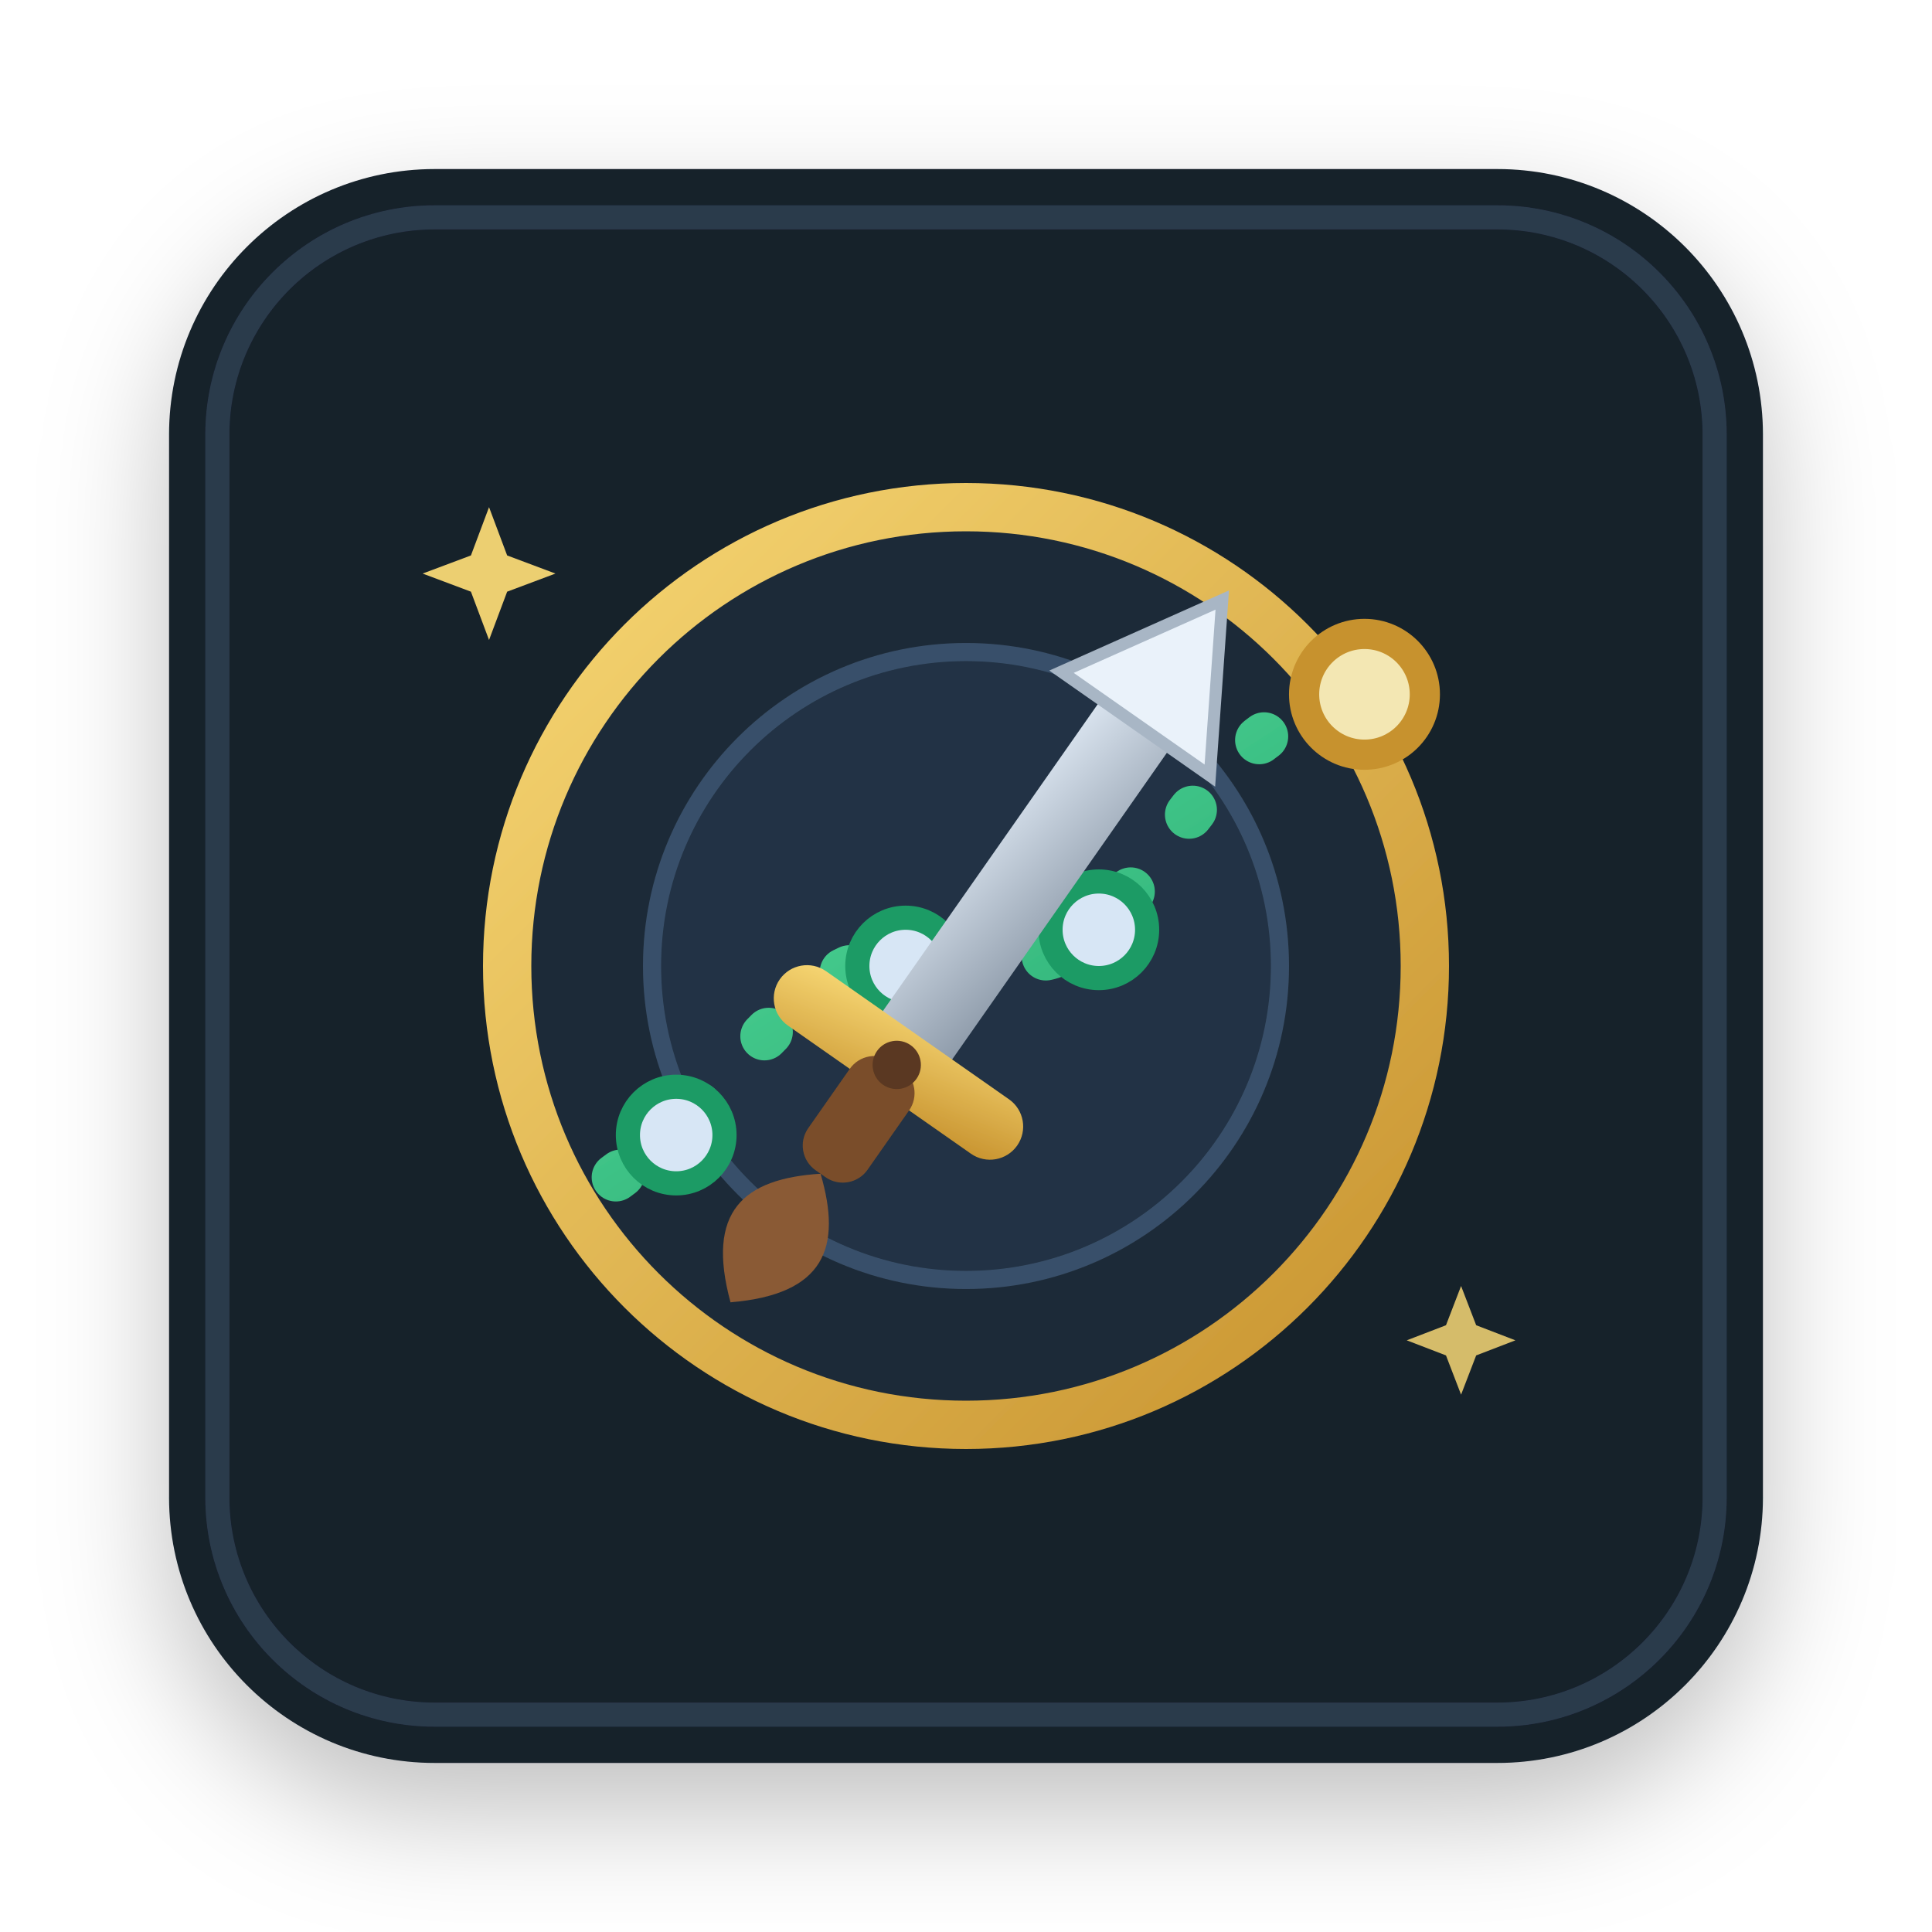
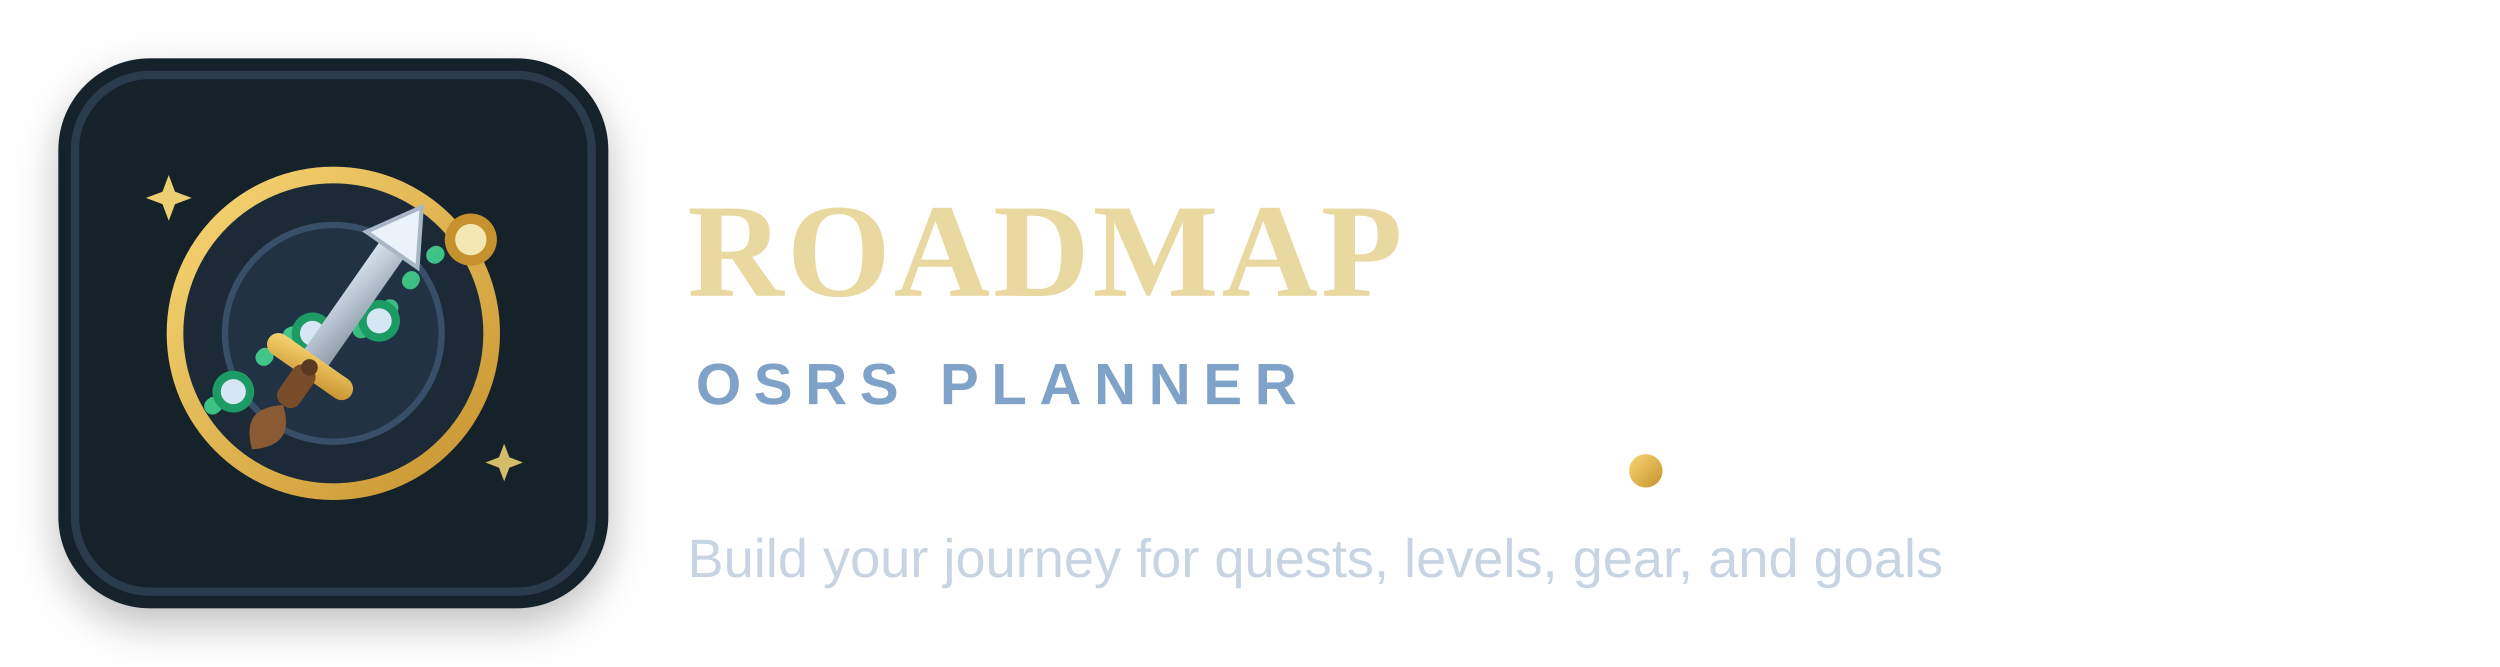
- <svg xmlns="http://www.w3.org/2000/svg" width="32" height="32" viewBox="0 0 320 320" fill="none">
+ <svg xmlns="http://www.w3.org/2000/svg" width="1200" height="320" viewBox="0 0 1200 320" fill="none">
  <defs>
    <linearGradient id="gold" x1="0" y1="0" x2="1" y2="1">
      <stop offset="0%" stop-color="#F7D774" />
      <stop offset="100%" stop-color="#C7922E" />
    </linearGradient>
    <linearGradient id="steel" x1="0" y1="0" x2="1" y2="1">
      <stop offset="0%" stop-color="#DDE7F2" />
      <stop offset="100%" stop-color="#8C99A8" />
    </linearGradient>
    <linearGradient id="emerald" x1="0" y1="0" x2="1" y2="1">
      <stop offset="0%" stop-color="#5EE7A5" />
      <stop offset="100%" stop-color="#1C9B65" />
    </linearGradient>
    <filter id="shadow" x="-20%" y="-20%" width="140%" height="140%">
      <feDropShadow dx="0" dy="8" stdDeviation="10" flood-color="#000000" flood-opacity="0.25" />
    </filter>
  </defs>
  <g transform="translate(28 28)" filter="url(#shadow)">
    <rect x="0" y="0" width="264" height="264" rx="44" fill="#16202C" />
    <rect x="8" y="8" width="248" height="248" rx="36" stroke="#2C3A4C" stroke-width="4" />
    <circle cx="132" cy="132" r="76" fill="#1E2B39" stroke="url(#gold)" stroke-width="8" />
    <circle cx="132" cy="132" r="52" fill="#223244" stroke="#39506A" stroke-width="3" />
    <path d="M74 167C92 154 101 137 114 132C129 126 141 136 152 127C167 115 173 91 198 87" stroke="url(#emerald)" stroke-width="8" stroke-linecap="round" stroke-linejoin="round" stroke-dasharray="1 16" />
    <circle cx="84" cy="160" r="8" fill="#D7E6F5" stroke="#1C9B65" stroke-width="4" />
    <circle cx="122" cy="132" r="8" fill="#D7E6F5" stroke="#1C9B65" stroke-width="4" />
    <circle cx="154" cy="126" r="8" fill="#D7E6F5" stroke="#1C9B65" stroke-width="4" />
    <circle cx="198" cy="87" r="10" fill="#F3E7B3" stroke="#C7922E" stroke-width="5" />
    <g transform="translate(132 132) rotate(35)">
      <rect x="-7" y="-58" width="14" height="78" rx="6" fill="url(#steel)" />
      <rect x="-24" y="14" width="48" height="11" rx="5.5" fill="url(#gold)" />
      <rect x="-6" y="20" width="12" height="22" rx="5" fill="#7A4E2A" />
      <path d="M0 -74L15 -49H-15L0 -74Z" fill="#EAF2FA" stroke="#A8B6C5" stroke-width="2" />
      <circle cx="0" cy="20" r="4" fill="#5A3820" />
      <path d="M0 42C10 50 12 58 0 68C-12 58 -10 50 0 42Z" fill="#8A5A35" />
    </g>
    <path d="M53 56L56 64L64 67L56 70L53 78L50 70L42 67L50 64L53 56Z" fill="#F7D774" opacity="0.95" />
    <path d="M214 185L216.5 191.5L223 194L216.5 196.5L214 203L211.5 196.5L205 194L211.5 191.5L214 185Z" fill="#F7D774" opacity="0.85" />
  </g>
+   <g transform="translate(330 72)">
+     <text x="0" y="70" font-family="Georgia, 'Times New Roman', serif" font-size="64" font-weight="700" letter-spacing="1.5" fill="#E9D8A0">ROADMAP</text>
+     <text x="4" y="122" font-family="Verdana, Arial, sans-serif" font-size="28" font-weight="700" letter-spacing="6" fill="#7FA2C8">OSRS PLANNER</text>
+     <path d="M0 154H445" stroke="url(#gold)" stroke-width="5" stroke-linecap="round" />
+     <circle cx="460" cy="154" r="8" fill="url(#gold)" />
+     <text x="0" y="205" font-family="Verdana, Arial, sans-serif" font-size="26" fill="#C8D4E2">
+       Build your journey for quests, levels, gear, and goals
+     </text>
+   </g>
</svg>
